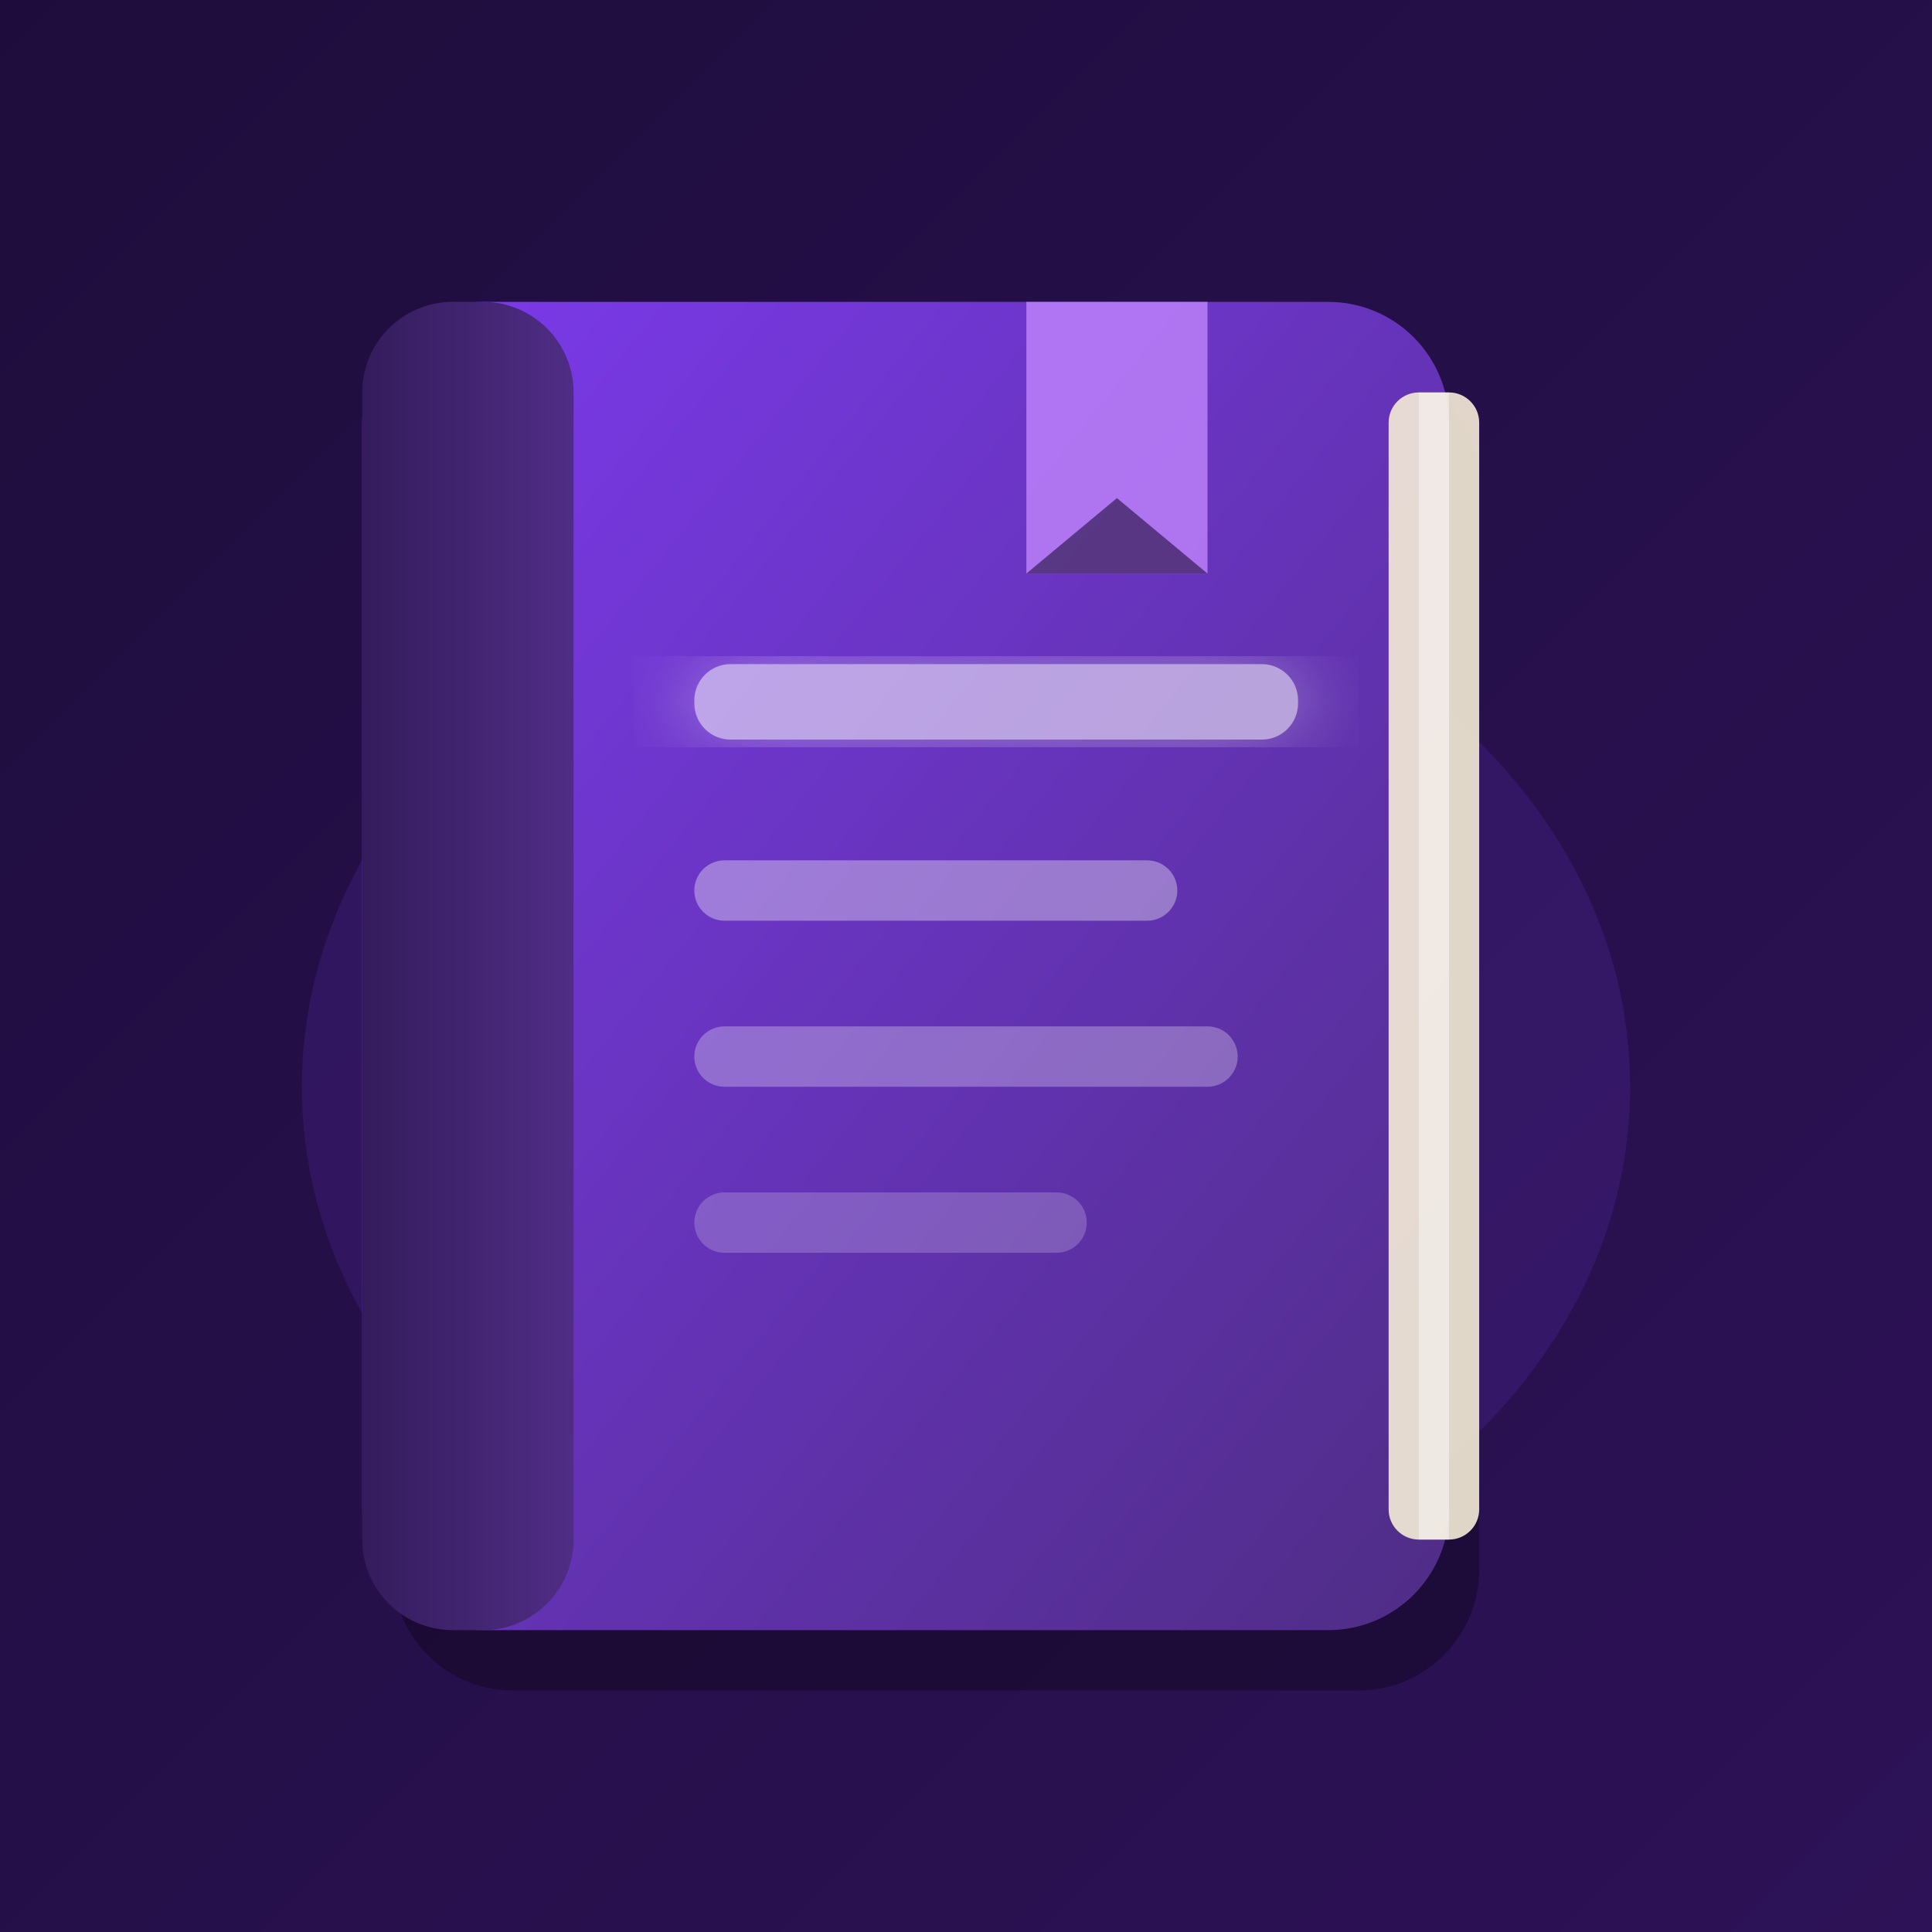
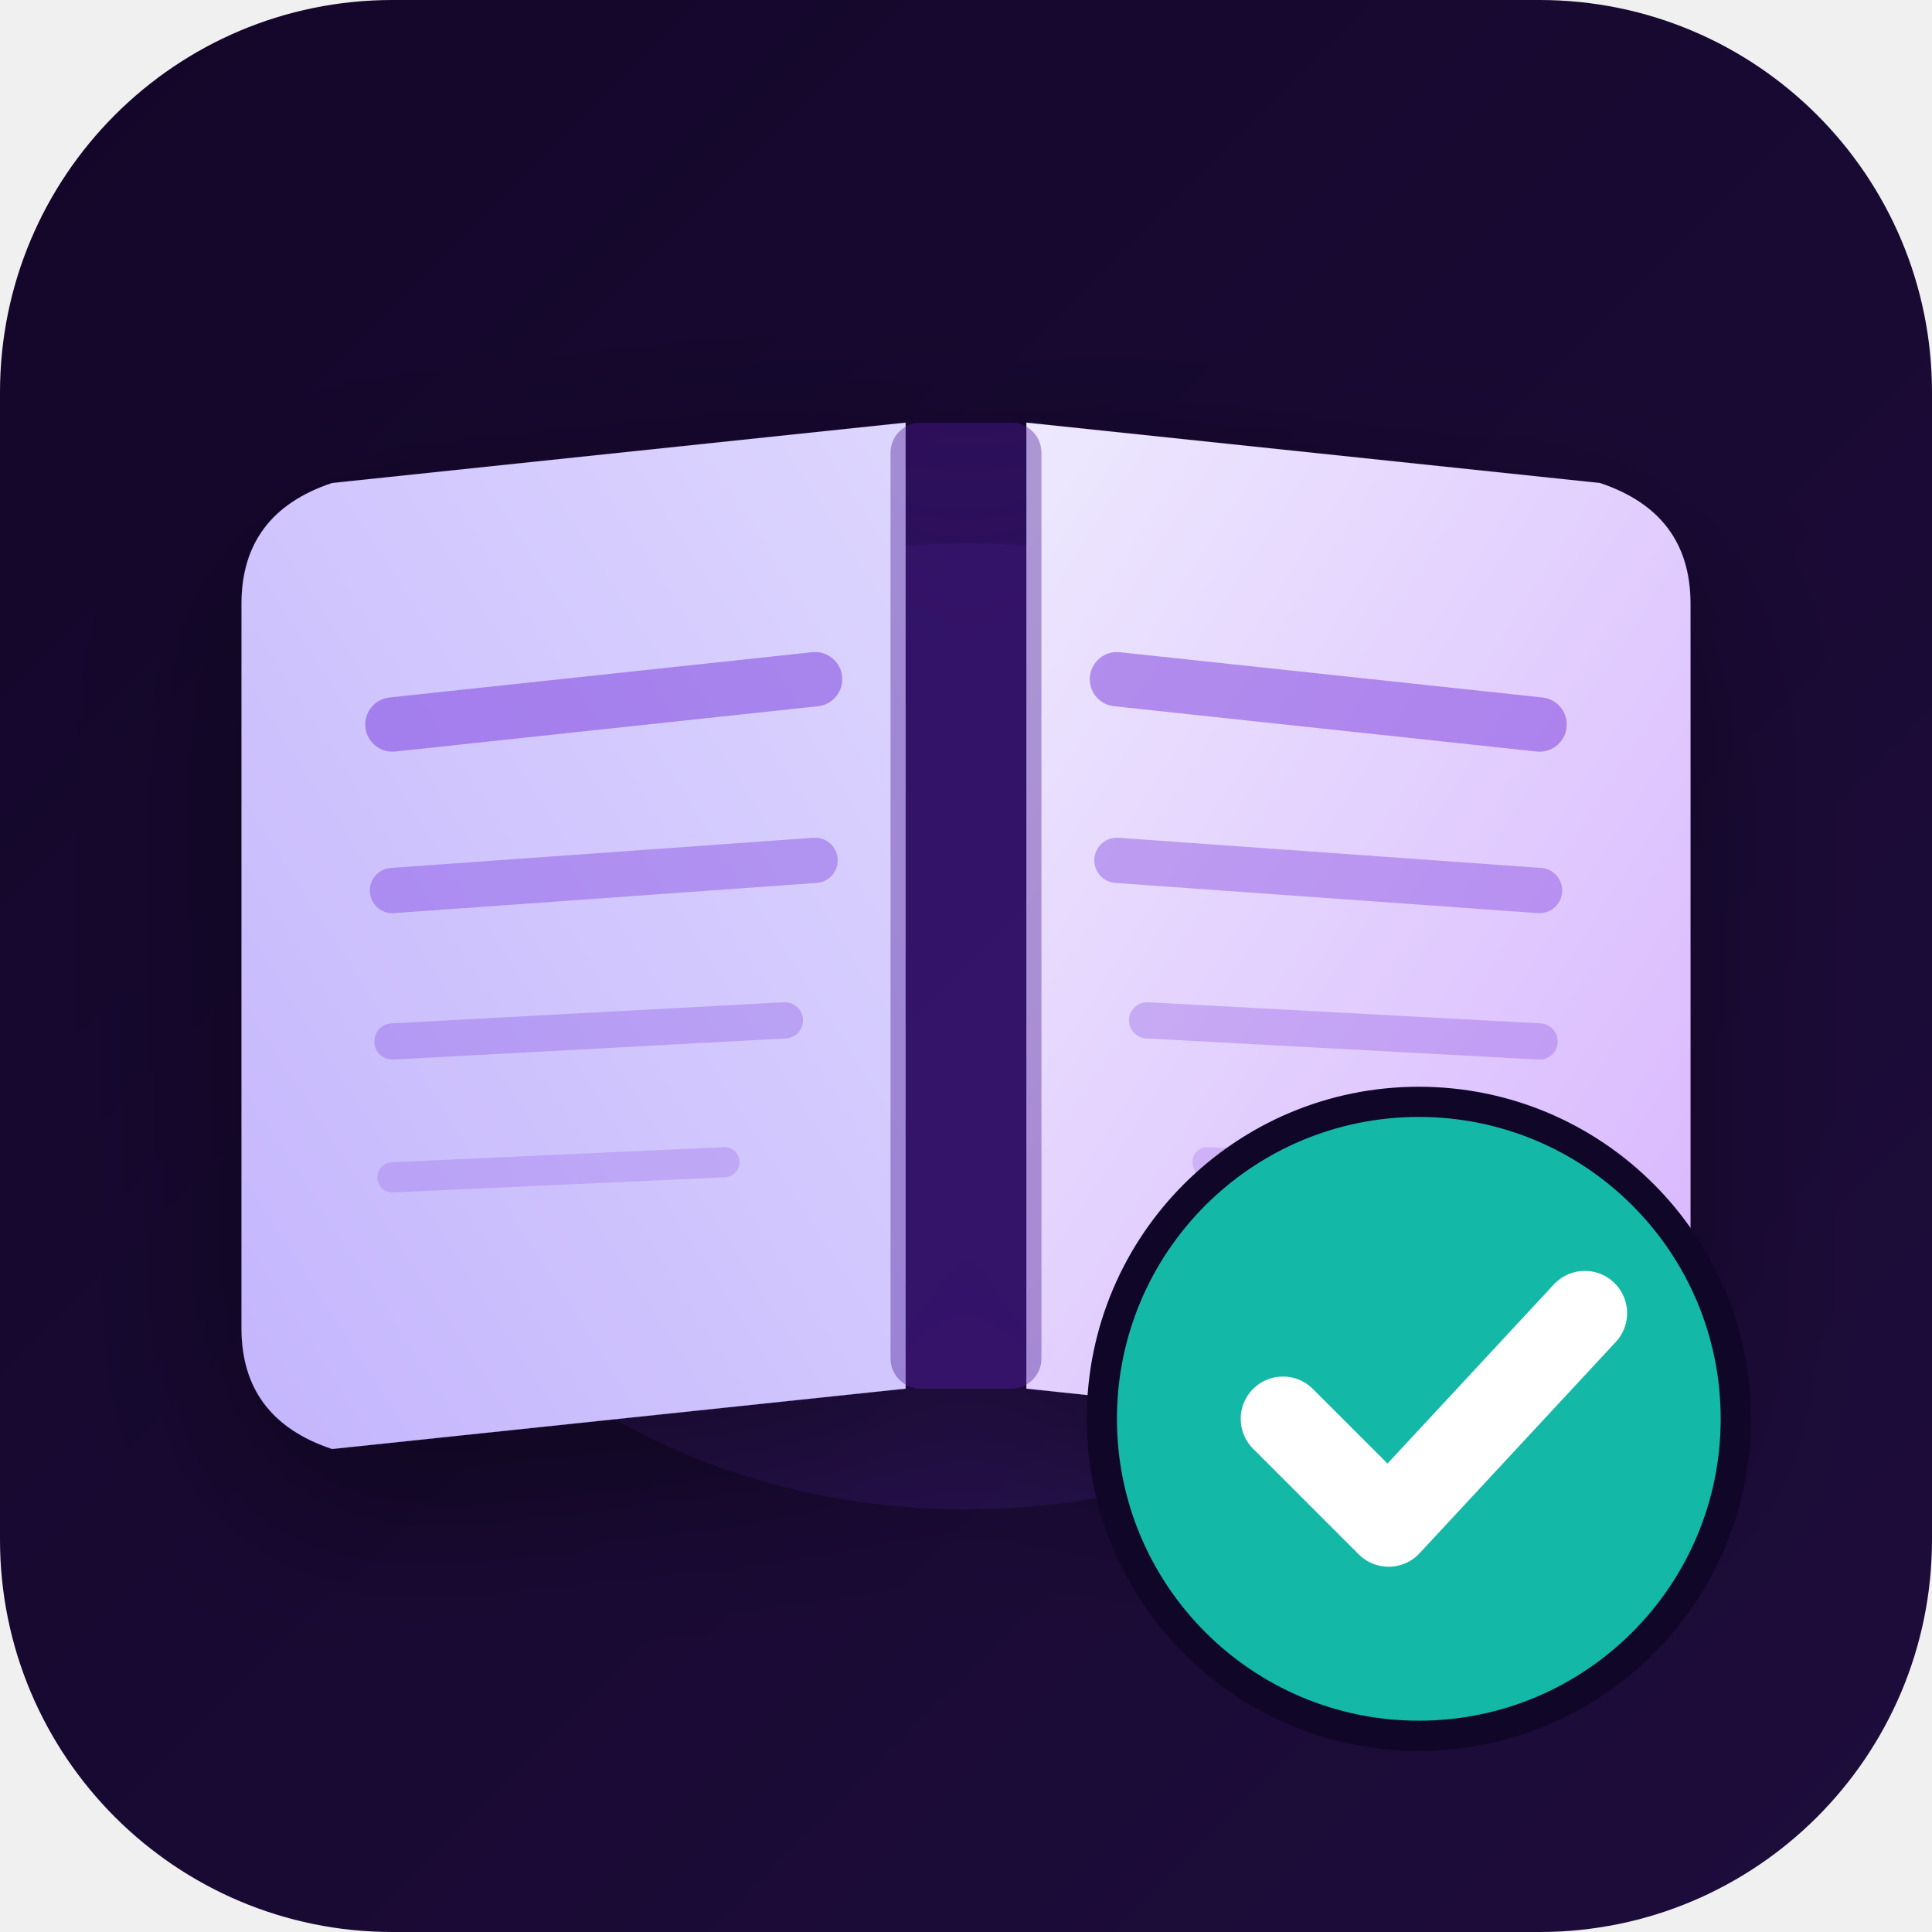
<svg xmlns="http://www.w3.org/2000/svg" viewBox="0 0 64 64">
  <defs>
    <linearGradient id="bg" x1="0" y1="0" x2="1" y2="1">
-       <stop offset="0%" stop-color="#1E0D3C" />
-       <stop offset="100%" stop-color="#2D1257" />
+       <stop offset="0%" stop-color="#130629" />
+       <stop offset="100%" stop-color="#1E0D3C" />
    </linearGradient>
-     <linearGradient id="cover" x1="0" y1="0" x2="1" y2="1">
-       <stop offset="0%" stop-color="#7C3AED" />
-       <stop offset="100%" stop-color="#4F2D85" />
+     <linearGradient id="pageL" x1="1" y1="0" x2="0" y2="1">
+       <stop offset="0%" stop-color="#DDD6FE" />
+       <stop offset="100%" stop-color="#C4B5FD" />
    </linearGradient>
-     <linearGradient id="spine" x1="0" y1="0" x2="1" y2="0">
-       <stop offset="0%" stop-color="#341C5C" />
-       <stop offset="100%" stop-color="#4F2D85" />
+     <linearGradient id="pageR" x1="0" y1="0" x2="1" y2="1">
+       <stop offset="0%" stop-color="#EDE9FE" />
+       <stop offset="100%" stop-color="#D8B4FE" />
    </linearGradient>
-     <filter id="glow">
-       <feGaussianBlur stdDeviation="1.5" result="blur" />
-       <feMerge>
-         <feMergeNode in="blur" />
-         <feMergeNode in="SourceGraphic" />
-       </feMerge>
+     <linearGradient id="arc" x1="0" y1="0" x2="1" y2="1">
+       <stop offset="0%" stop-color="#2DD4BF" />
+       <stop offset="100%" stop-color="#7C3AED" />
+     </linearGradient>
+     <filter id="shadow" x="-20%" y="-20%" width="140%" height="140%">
+       <feDropShadow dx="0" dy="2" stdDeviation="3" flood-color="#000" flood-opacity="0.4" />
    </filter>
  </defs>
-   <rect width="64" height="64" fill="url(#bg)" />
-   <ellipse cx="32" cy="36" rx="22" ry="18" fill="#7C3AED" opacity="0.15" />
-   <rect x="13" y="12" width="36" height="44" rx="4" fill="#000" opacity="0.3" />
-   <rect x="12" y="10" width="36" height="44" rx="4" fill="url(#cover)" />
-   <rect x="12" y="10" width="7" height="44" rx="3" fill="url(#spine)" />
-   <rect x="46" y="13" width="3" height="38" rx="1" fill="#F5ECD7" opacity="0.9" />
-   <rect x="47" y="13" width="1" height="38" fill="#fff" opacity="0.4" />
-   <rect x="23" y="22" width="20" height="2.5" rx="1.2" fill="#fff" opacity="0.55" filter="url(#glow)" />
-   <rect x="23" y="28.5" width="16" height="2" rx="1" fill="#fff" opacity="0.35" />
-   <rect x="23" y="34" width="18" height="2" rx="1" fill="#fff" opacity="0.28" />
-   <rect x="23" y="39.5" width="13" height="2" rx="1" fill="#fff" opacity="0.20" />
-   <rect x="34" y="10" width="6" height="9" rx="0" fill="#C084FC" opacity="0.8" />
-   <polygon points="34,19 37,16.5 40,19" fill="#1E0D3C" opacity="0.6" />
+   <rect width="64" height="64" rx="13" fill="url(#bg)" />
+   <ellipse cx="32" cy="34" rx="20" ry="16" fill="#7C3AED" opacity="0.12" />
+   <g filter="url(#shadow)">
+     <path d="M8 20 Q8 17 11 16 L30 14 L30 46 L11 48 Q8 47 8 44 Z" fill="url(#pageL)" />
+     <path d="M56 20 Q56 17 53 16 L34 14 L34 46 L53 48 Q56 47 56 44 Z" fill="url(#pageR)" />
+     <rect x="29.5" y="14" width="5" height="32" rx="1" fill="#4C1D95" opacity="0.4" />
+   </g>
+   <line x1="13" y1="24" x2="27" y2="22.5" stroke="#6D28D9" stroke-width="1.8" stroke-linecap="round" opacity="0.45" />
+   <line x1="13" y1="29.5" x2="27" y2="28.5" stroke="#6D28D9" stroke-width="1.5" stroke-linecap="round" opacity="0.35" />
+   <line x1="13" y1="34.5" x2="26" y2="33.8" stroke="#6D28D9" stroke-width="1.2" stroke-linecap="round" opacity="0.25" />
+   <line x1="13" y1="39" x2="24" y2="38.5" stroke="#6D28D9" stroke-width="1" stroke-linecap="round" opacity="0.18" />
+   <line x1="51" y1="24" x2="37" y2="22.5" stroke="#6D28D9" stroke-width="1.8" stroke-linecap="round" opacity="0.45" />
+   <line x1="51" y1="29.5" x2="37" y2="28.5" stroke="#6D28D9" stroke-width="1.5" stroke-linecap="round" opacity="0.35" />
+   <line x1="51" y1="34.5" x2="38" y2="33.8" stroke="#6D28D9" stroke-width="1.2" stroke-linecap="round" opacity="0.25" />
+   <line x1="51" y1="39" x2="40" y2="38.5" stroke="#6D28D9" stroke-width="1" stroke-linecap="round" opacity="0.18" />
+   <circle cx="47" cy="47" r="11" fill="#0F0628" />
+   <circle cx="47" cy="47" r="10" fill="#14B8A6" />
+   <polyline points="42.5,47 46,50.5 52.5,43.5" fill="none" stroke="#fff" stroke-width="2.8" stroke-linecap="round" stroke-linejoin="round" />
</svg>
